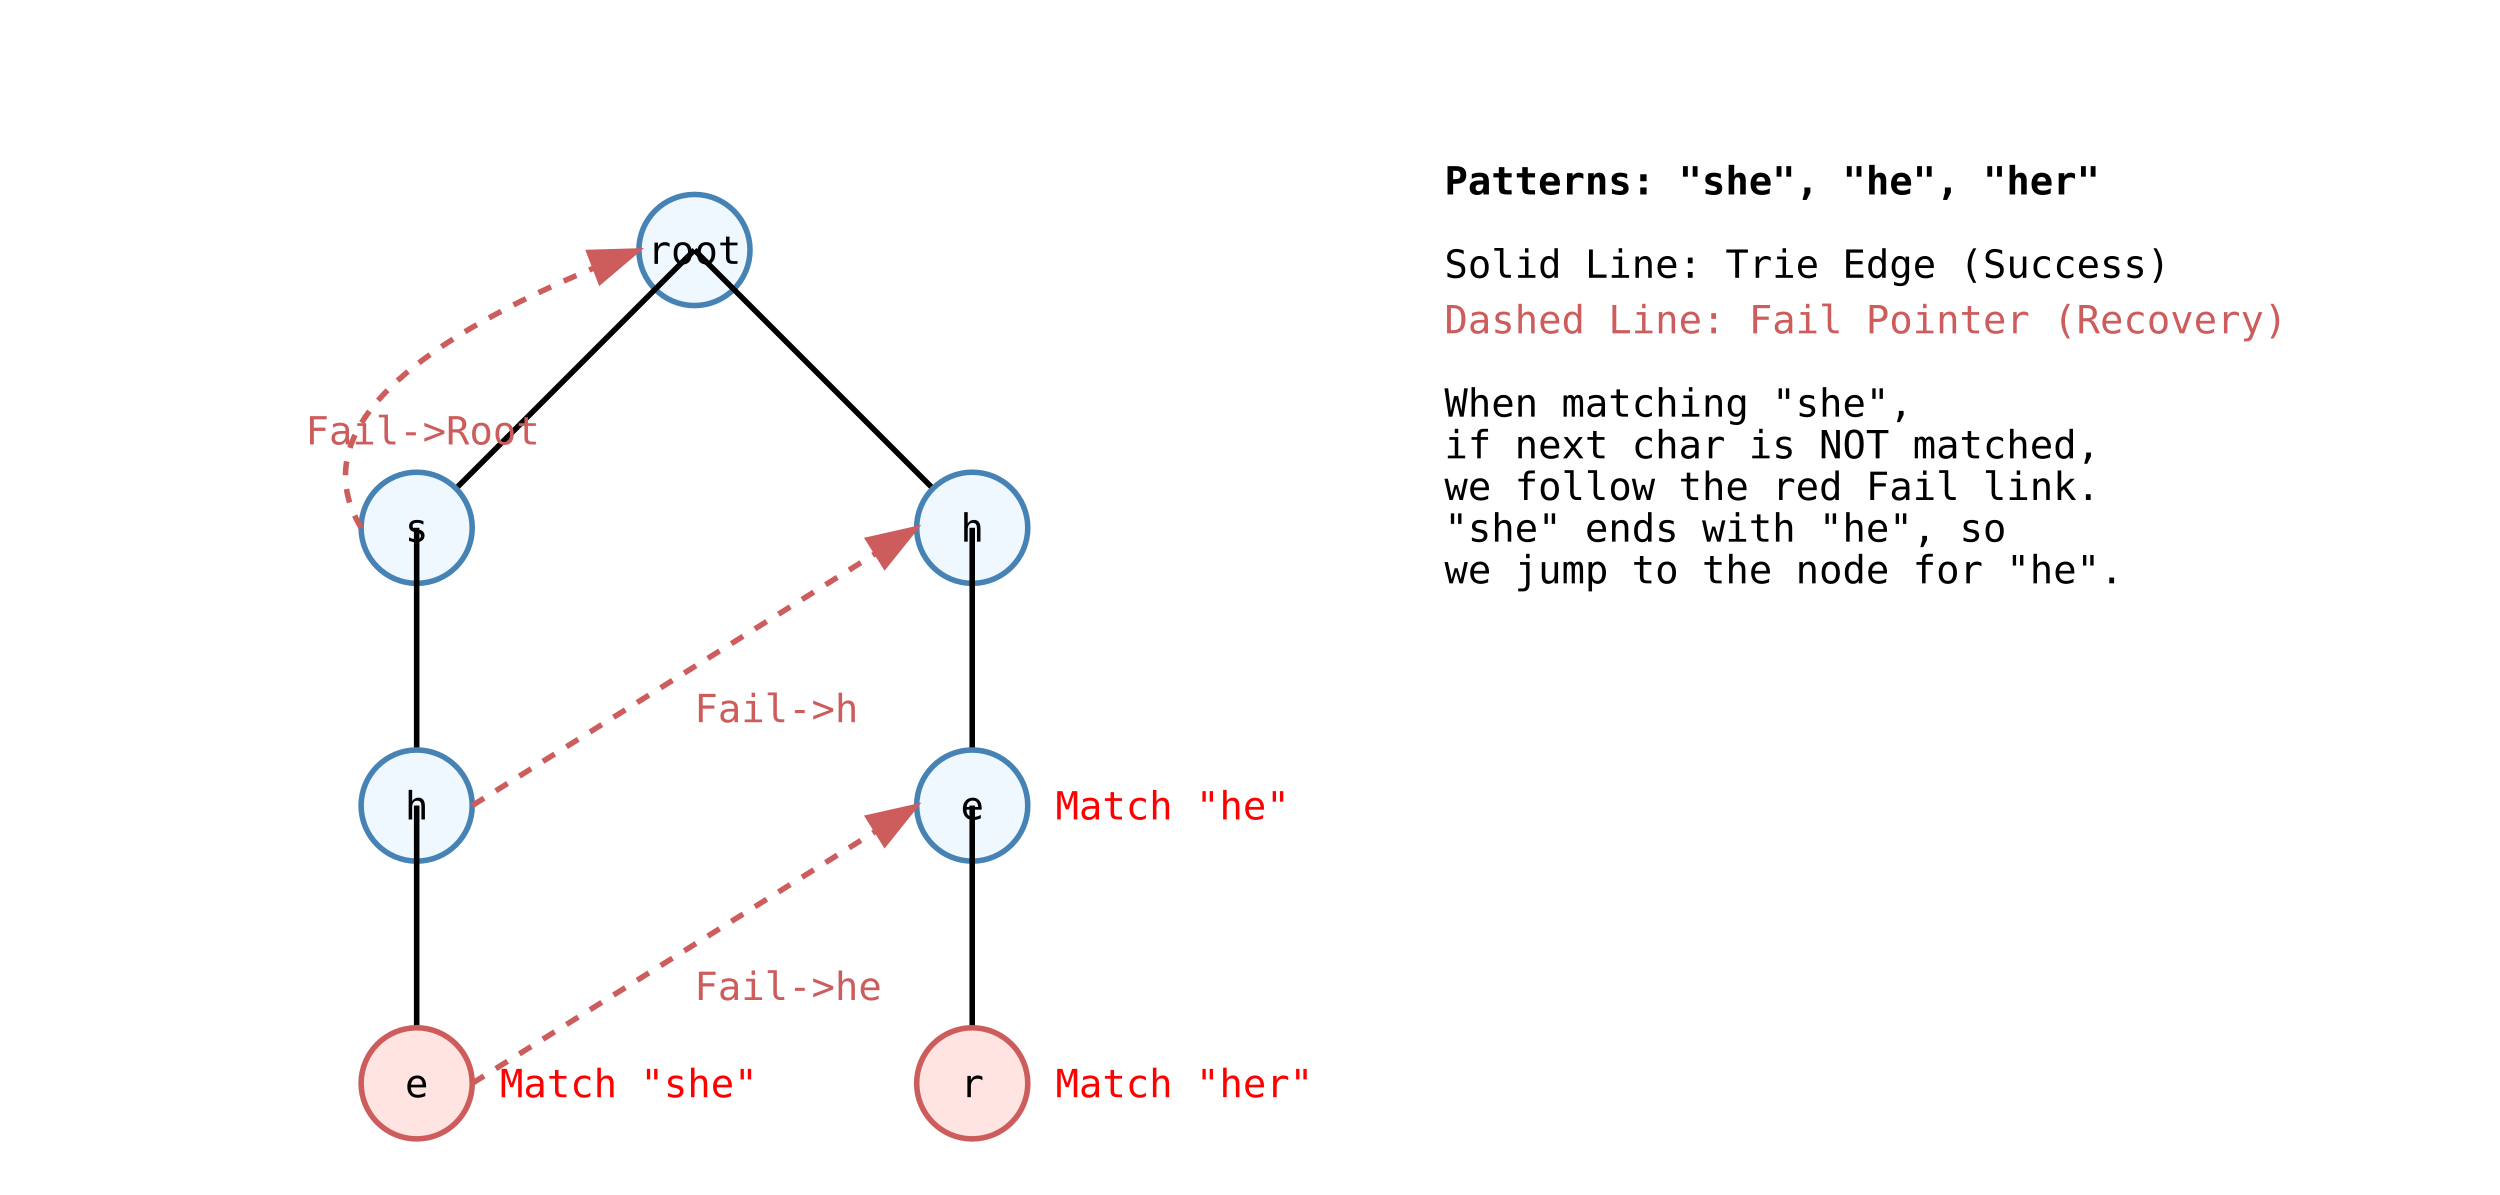
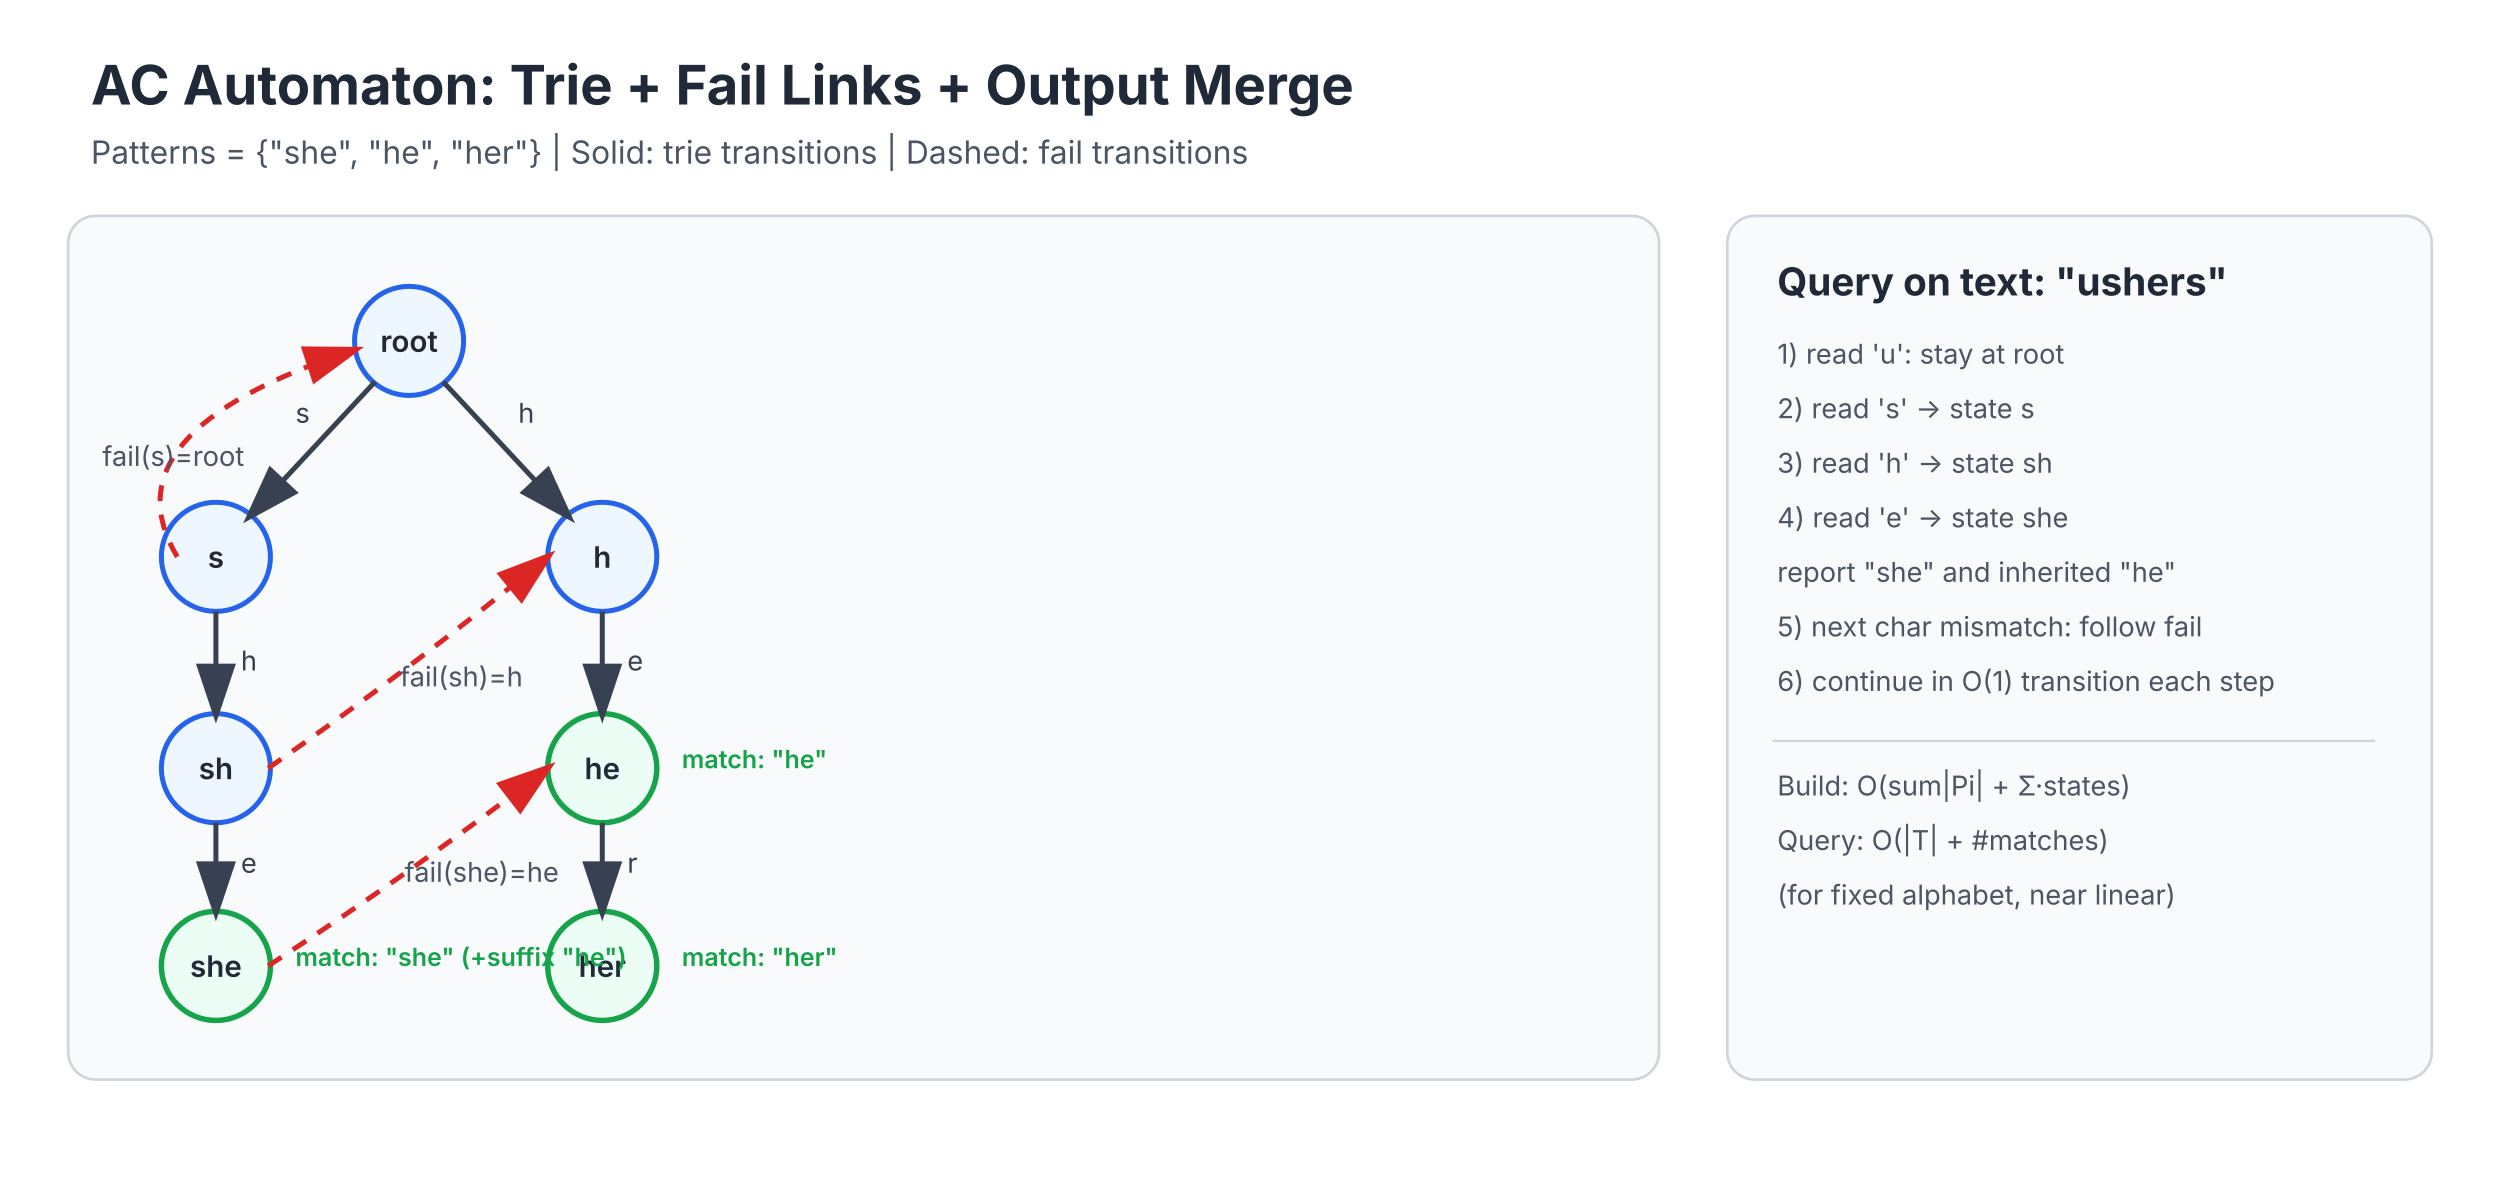
- <svg xmlns="http://www.w3.org/2000/svg" width="900" height="430" viewBox="0 0 900 430">
+ <svg xmlns="http://www.w3.org/2000/svg" width="1100" height="520" viewBox="0 0 1100 520">
  <defs>
    <style>
-       text { font-family: monospace; font-size: 14px; }
-       .circle { fill: #f0f8ff; stroke: #4682b4; stroke-width: 2; r: 20; }
-       .circle-red { fill: #ffe4e1; stroke: #cd5c5c; stroke-width: 2; r: 20; }
-       .line { stroke: #000; stroke-width: 2; }
-       .fail { stroke: #cd5c5c; stroke-width: 2; stroke-dasharray: 5,5; marker-end: url(#arrowFail); }
-       .arrow { marker-end: url(#arrowNormal); }
+       text { font-family: "Inter", "Segoe UI", Arial, sans-serif; fill: #1f2937; }
+       .title { font-size: 24px; font-weight: 700; }
+       .subtitle { font-size: 14px; fill: #4b5563; }
+       .node { fill: #eef6ff; stroke: #2563eb; stroke-width: 2.2; }
+       .accept { fill: #ecfdf5; stroke: #16a34a; stroke-width: 2.4; }
+       .nodeText { font-size: 13px; font-weight: 600; text-anchor: middle; dominant-baseline: middle; }
+       .edge { stroke: #374151; stroke-width: 2.2; marker-end: url(#arrowDark); }
+       .fail { stroke: #dc2626; stroke-width: 2.2; stroke-dasharray: 7 6; marker-end: url(#arrowFail); fill: none; }
+       .label { font-size: 12px; fill: #374151; }
+       .match { font-size: 11px; fill: #16a34a; font-weight: 600; }
+       .panel { fill: #f9fafb; stroke: #d1d5db; stroke-width: 1.2; rx: 12; }
+       .small { font-size: 12px; fill: #4b5563; }
    </style>
-     <marker id="arrowNormal" markerWidth="10" markerHeight="7" refX="9" refY="3.5" orient="auto">
-       <polygon points="0 0, 10 3.5, 0 7" fill="#000" />
+     <marker id="arrowDark" markerWidth="12" markerHeight="8" refX="10" refY="4" orient="auto">
+       <polygon points="0,0 12,4 0,8" fill="#374151" />
    </marker>
-     <marker id="arrowFail" markerWidth="10" markerHeight="7" refX="9" refY="3.5" orient="auto">
-       <polygon points="0 0, 10 3.5, 0 7" fill="#cd5c5c" />
+     <marker id="arrowFail" markerWidth="12" markerHeight="8" refX="10" refY="4" orient="auto">
+       <polygon points="0,0 12,4 0,8" fill="#dc2626" />
    </marker>
  </defs>
-   <g transform="translate(50, 40)">
-     <circle cx="200" cy="50" class="circle" />
-     <text x="200" y="55" text-anchor="middle">root</text>
-     <line x1="200" y1="50" x2="100" y2="150" class="line arrow" />
-     <circle cx="100" cy="150" class="circle" />
-     <text x="100" y="155" text-anchor="middle">s</text>
-     <line x1="200" y1="50" x2="300" y2="150" class="line arrow" />
-     <circle cx="300" cy="150" class="circle" />
-     <text x="300" y="155" text-anchor="middle">h</text>
-     <line x1="100" y1="150" x2="100" y2="250" class="line arrow" />
-     <circle cx="100" cy="250" class="circle" />
-     <text x="100" y="255" text-anchor="middle">h</text>
-     <line x1="300" y1="150" x2="300" y2="250" class="line arrow" />
-     <circle cx="300" cy="250" class="circle" />
-     <text x="300" y="255" text-anchor="middle">e</text>
-     <text x="330" y="255" fill="red" font-size="10">Match "he"</text>
-     <line x1="100" y1="250" x2="100" y2="350" class="line arrow" />
-     <circle cx="100" cy="350" class="circle-red" />
-     <text x="100" y="355" text-anchor="middle">e</text>
-     <text x="130" y="355" fill="red" font-size="10">Match "she"</text>
-     <line x1="300" y1="250" x2="300" y2="350" class="line arrow" />
-     <circle cx="300" cy="350" class="circle-red" />
-     <text x="300" y="355" text-anchor="middle">r</text>
-     <text x="330" y="355" fill="red" font-size="10">Match "her"</text>
-     <path d="M 80 150 Q 50 100 180 50" class="fail" fill="none" />
-     <text x="60" y="120" fill="#cd5c5c" font-size="10">Fail-&gt;Root</text>
-     <path d="M 120 250 Q 200 200 280 150" class="fail" fill="none" />
-     <text x="200" y="220" fill="#cd5c5c" font-size="10">Fail-&gt;h</text>
-     <path d="M 120 350 Q 200 300 280 250" class="fail" fill="none" />
-     <text x="200" y="320" fill="#cd5c5c" font-size="10">Fail-&gt;he</text>
-   </g>
-   <g transform="translate(520, 50)">
-     <text x="0" y="20" font-weight="bold">Patterns: "she", "he", "her"</text>
-     <text x="0" y="50">Solid Line: Trie Edge (Success)</text>
-     <text x="0" y="70" fill="#cd5c5c">Dashed Line: Fail Pointer (Recovery)</text>
-     <text x="0" y="100" font-size="12" width="200">
-       <tspan x="0" dy="0">When matching "she",</tspan>
-       <tspan x="0" dy="15">if next char is NOT matched,</tspan>
-       <tspan x="0" dy="15">we follow the red Fail link.</tspan>
-       <tspan x="0" dy="15">"she" ends with "he", so</tspan>
-       <tspan x="0" dy="15">we jump to the node for "he".</tspan>
-     </text>
-   </g>
+   <text x="40" y="46" class="title">AC Automaton: Trie + Fail Links + Output Merge</text>
+   <text x="40" y="72" class="subtitle">Patterns = {"she", "he", "her"} | Solid: trie transitions | Dashed: fail transitions</text>
+   <rect x="30" y="95" width="700" height="380" class="panel" />
+   <circle cx="180" cy="150" r="24" class="node" />
+   <text x="180" y="150" class="nodeText">root</text>
+   <circle cx="95" cy="245" r="24" class="node" />
+   <text x="95" y="245" class="nodeText">s</text>
+   <circle cx="265" cy="245" r="24" class="node" />
+   <text x="265" y="245" class="nodeText">h</text>
+   <circle cx="95" cy="338" r="24" class="node" />
+   <text x="95" y="338" class="nodeText">sh</text>
+   <circle cx="265" cy="338" r="24" class="accept" />
+   <text x="265" y="338" class="nodeText">he</text>
+   <circle cx="95" cy="425" r="24" class="accept" />
+   <text x="95" y="425" class="nodeText">she</text>
+   <circle cx="265" cy="425" r="24" class="accept" />
+   <text x="265" y="425" class="nodeText">her</text>
+   <line x1="165" y1="168" x2="110" y2="227" class="edge" />
+   <text x="130" y="186" class="label">s</text>
+   <line x1="195" y1="168" x2="250" y2="227" class="edge" />
+   <text x="228" y="186" class="label">h</text>
+   <line x1="95" y1="269" x2="95" y2="314" class="edge" />
+   <text x="106" y="295" class="label">h</text>
+   <line x1="265" y1="269" x2="265" y2="314" class="edge" />
+   <text x="276" y="295" class="label">e</text>
+   <line x1="95" y1="362" x2="95" y2="401" class="edge" />
+   <text x="106" y="384" class="label">e</text>
+   <line x1="265" y1="362" x2="265" y2="401" class="edge" />
+   <text x="276" y="384" class="label">r</text>
+   <path d="M 78 245 Q 45 190 156 154" class="fail" />
+   <text x="45" y="205" class="small">fail(s)=root</text>
+   <path d="M 118 338 Q 180 295 241 245" class="fail" />
+   <text x="176" y="302" class="small">fail(sh)=h</text>
+   <path d="M 118 425 Q 184 382 241 338" class="fail" />
+   <text x="178" y="388" class="small">fail(she)=he</text>
+   <text x="300" y="338" class="match">match: "he"</text>
+   <text x="130" y="425" class="match">match: "she" (+suffix "he")</text>
+   <text x="300" y="425" class="match">match: "her"</text>
+   <rect x="760" y="95" width="310" height="380" class="panel" />
+   <text x="782" y="130" font-size="17" font-weight="700">Query on text: "ushers"</text>
+   <text x="782" y="160" class="small">1) read 'u': stay at root</text>
+   <text x="782" y="184" class="small">2) read 's' -&gt; state s</text>
+   <text x="782" y="208" class="small">3) read 'h' -&gt; state sh</text>
+   <text x="782" y="232" class="small">4) read 'e' -&gt; state she</text>
+   <text x="782" y="256" class="small">   report "she" and inherited "he"</text>
+   <text x="782" y="280" class="small">5) next char mismatch: follow fail</text>
+   <text x="782" y="304" class="small">6) continue in O(1) transition each step</text>
+   <line x1="780" y1="326" x2="1045" y2="326" stroke="#d1d5db" />
+   <text x="782" y="350" class="small">Build: O(sum|Pi| + Σ·states)</text>
+   <text x="782" y="374" class="small">Query: O(|T| + #matches)</text>
+   <text x="782" y="398" class="small">(for fixed alphabet, near linear)</text>
</svg>
